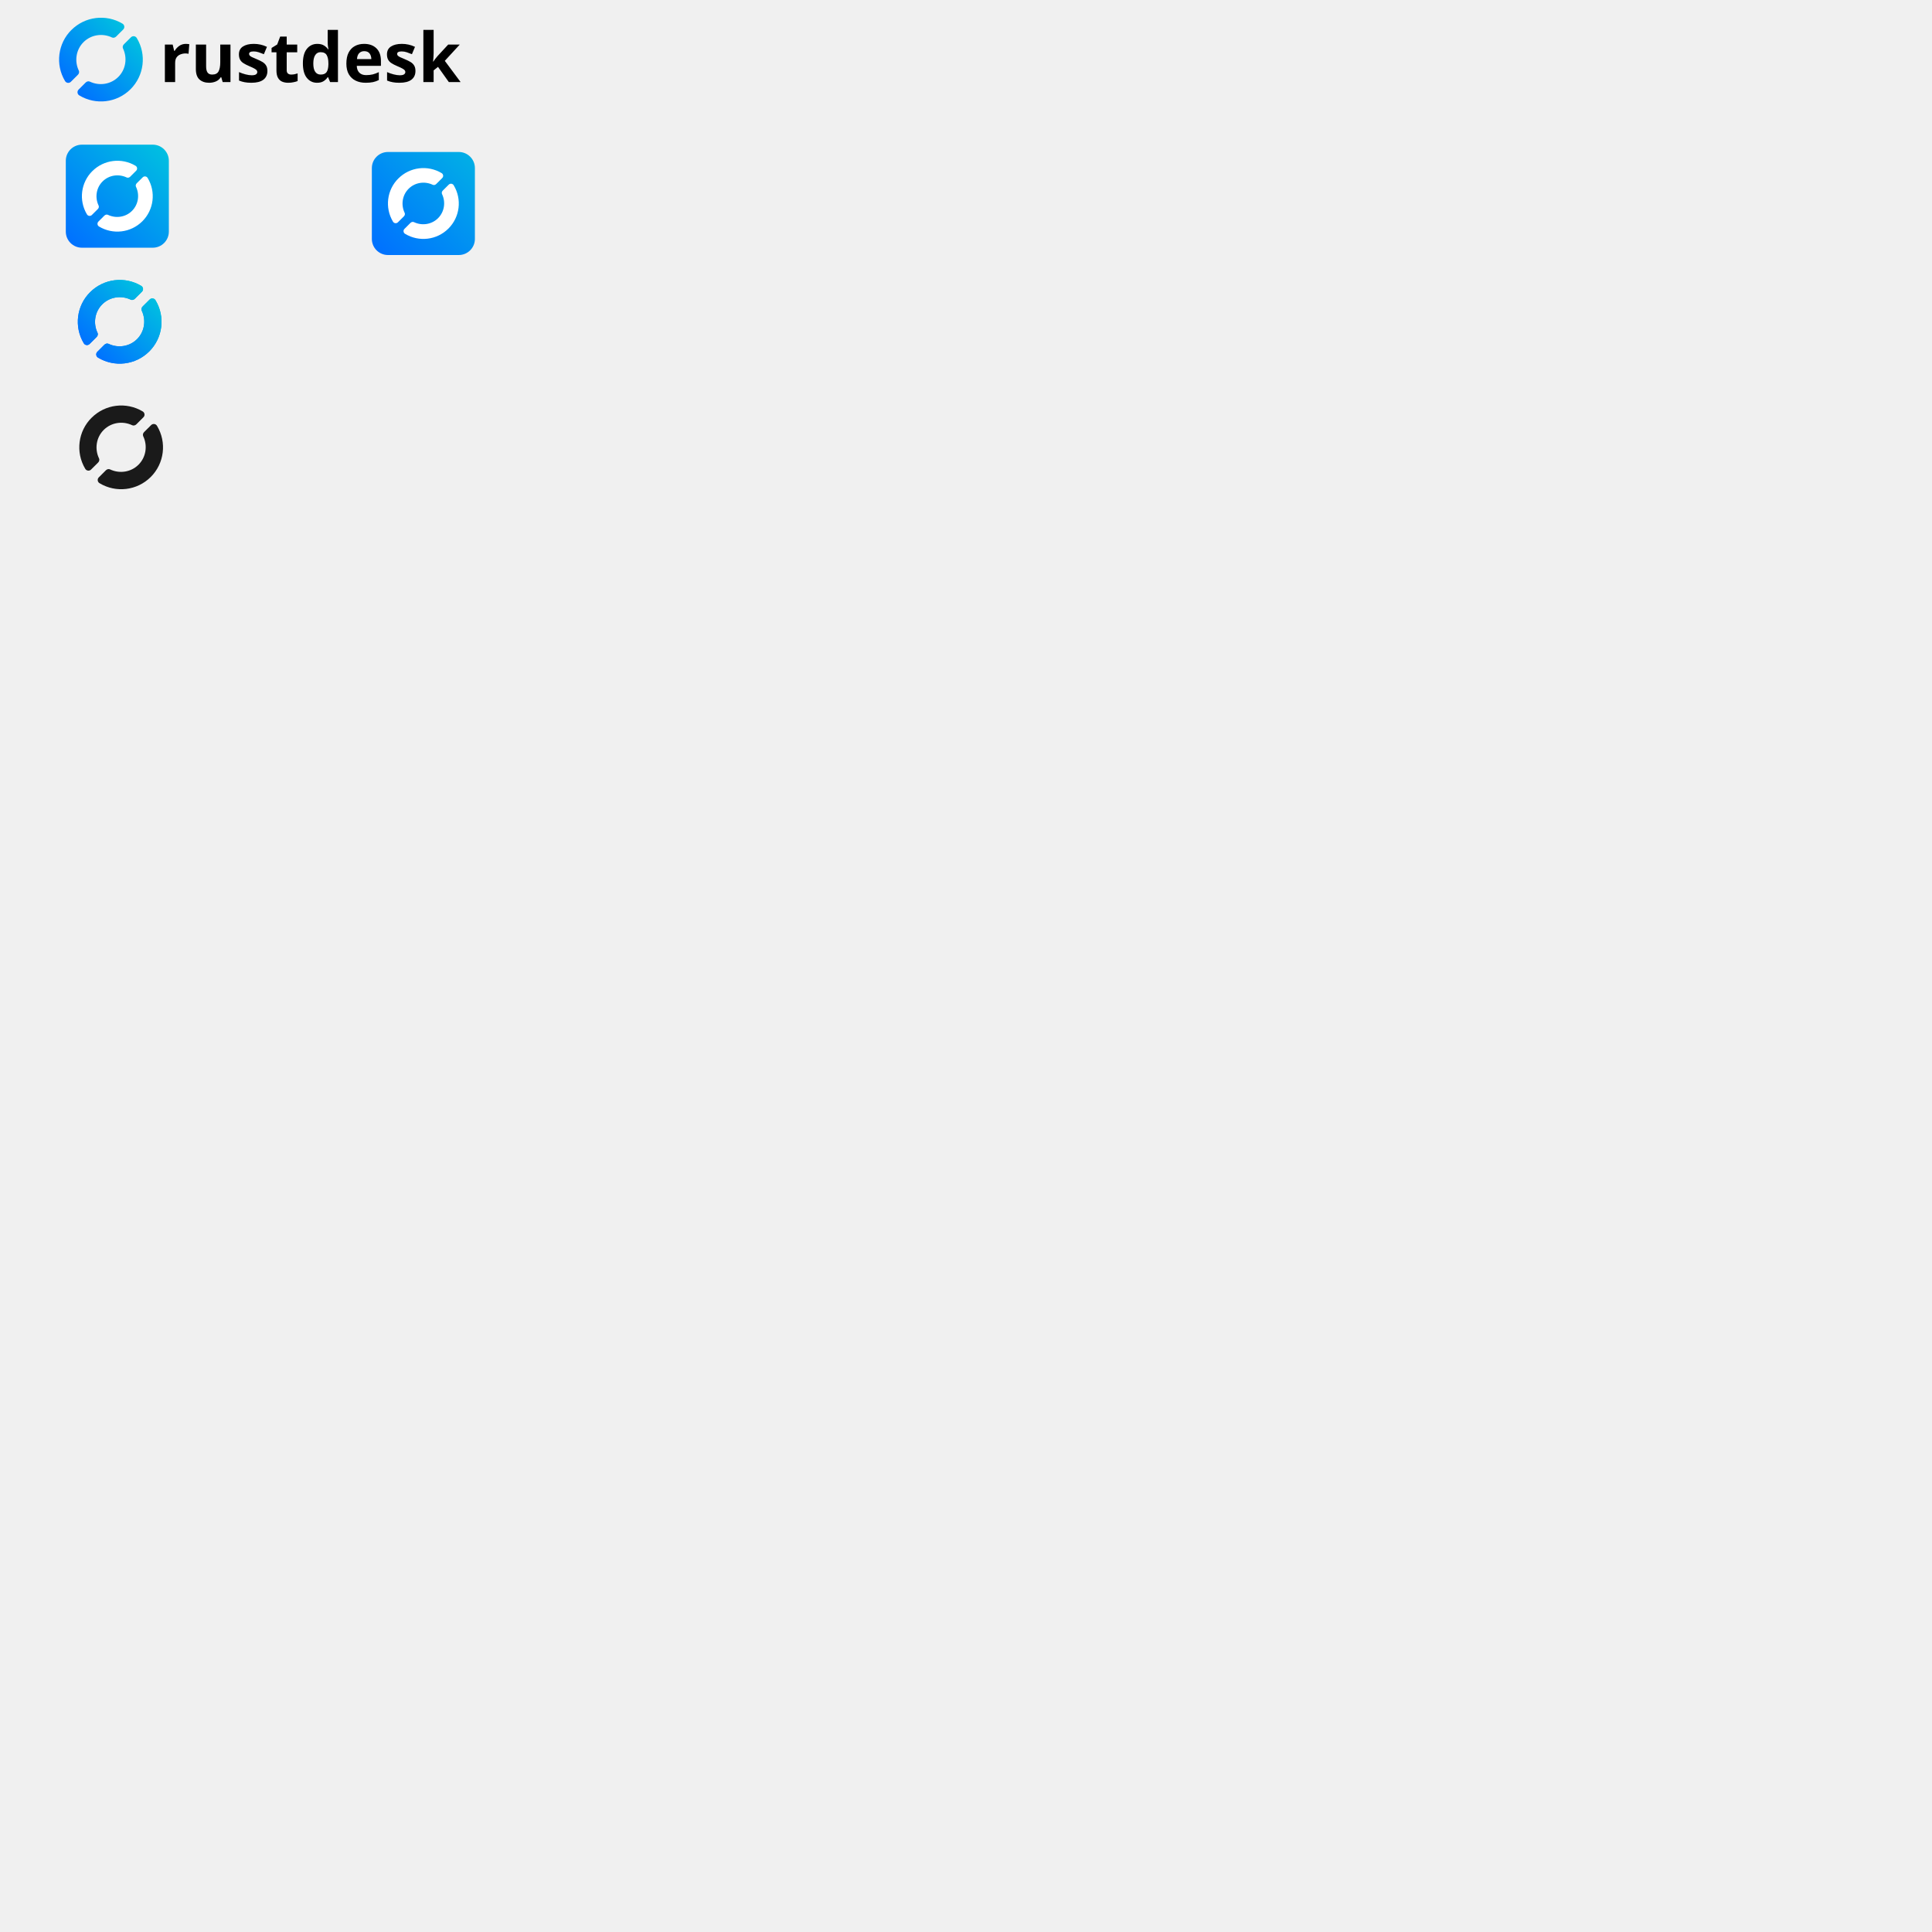
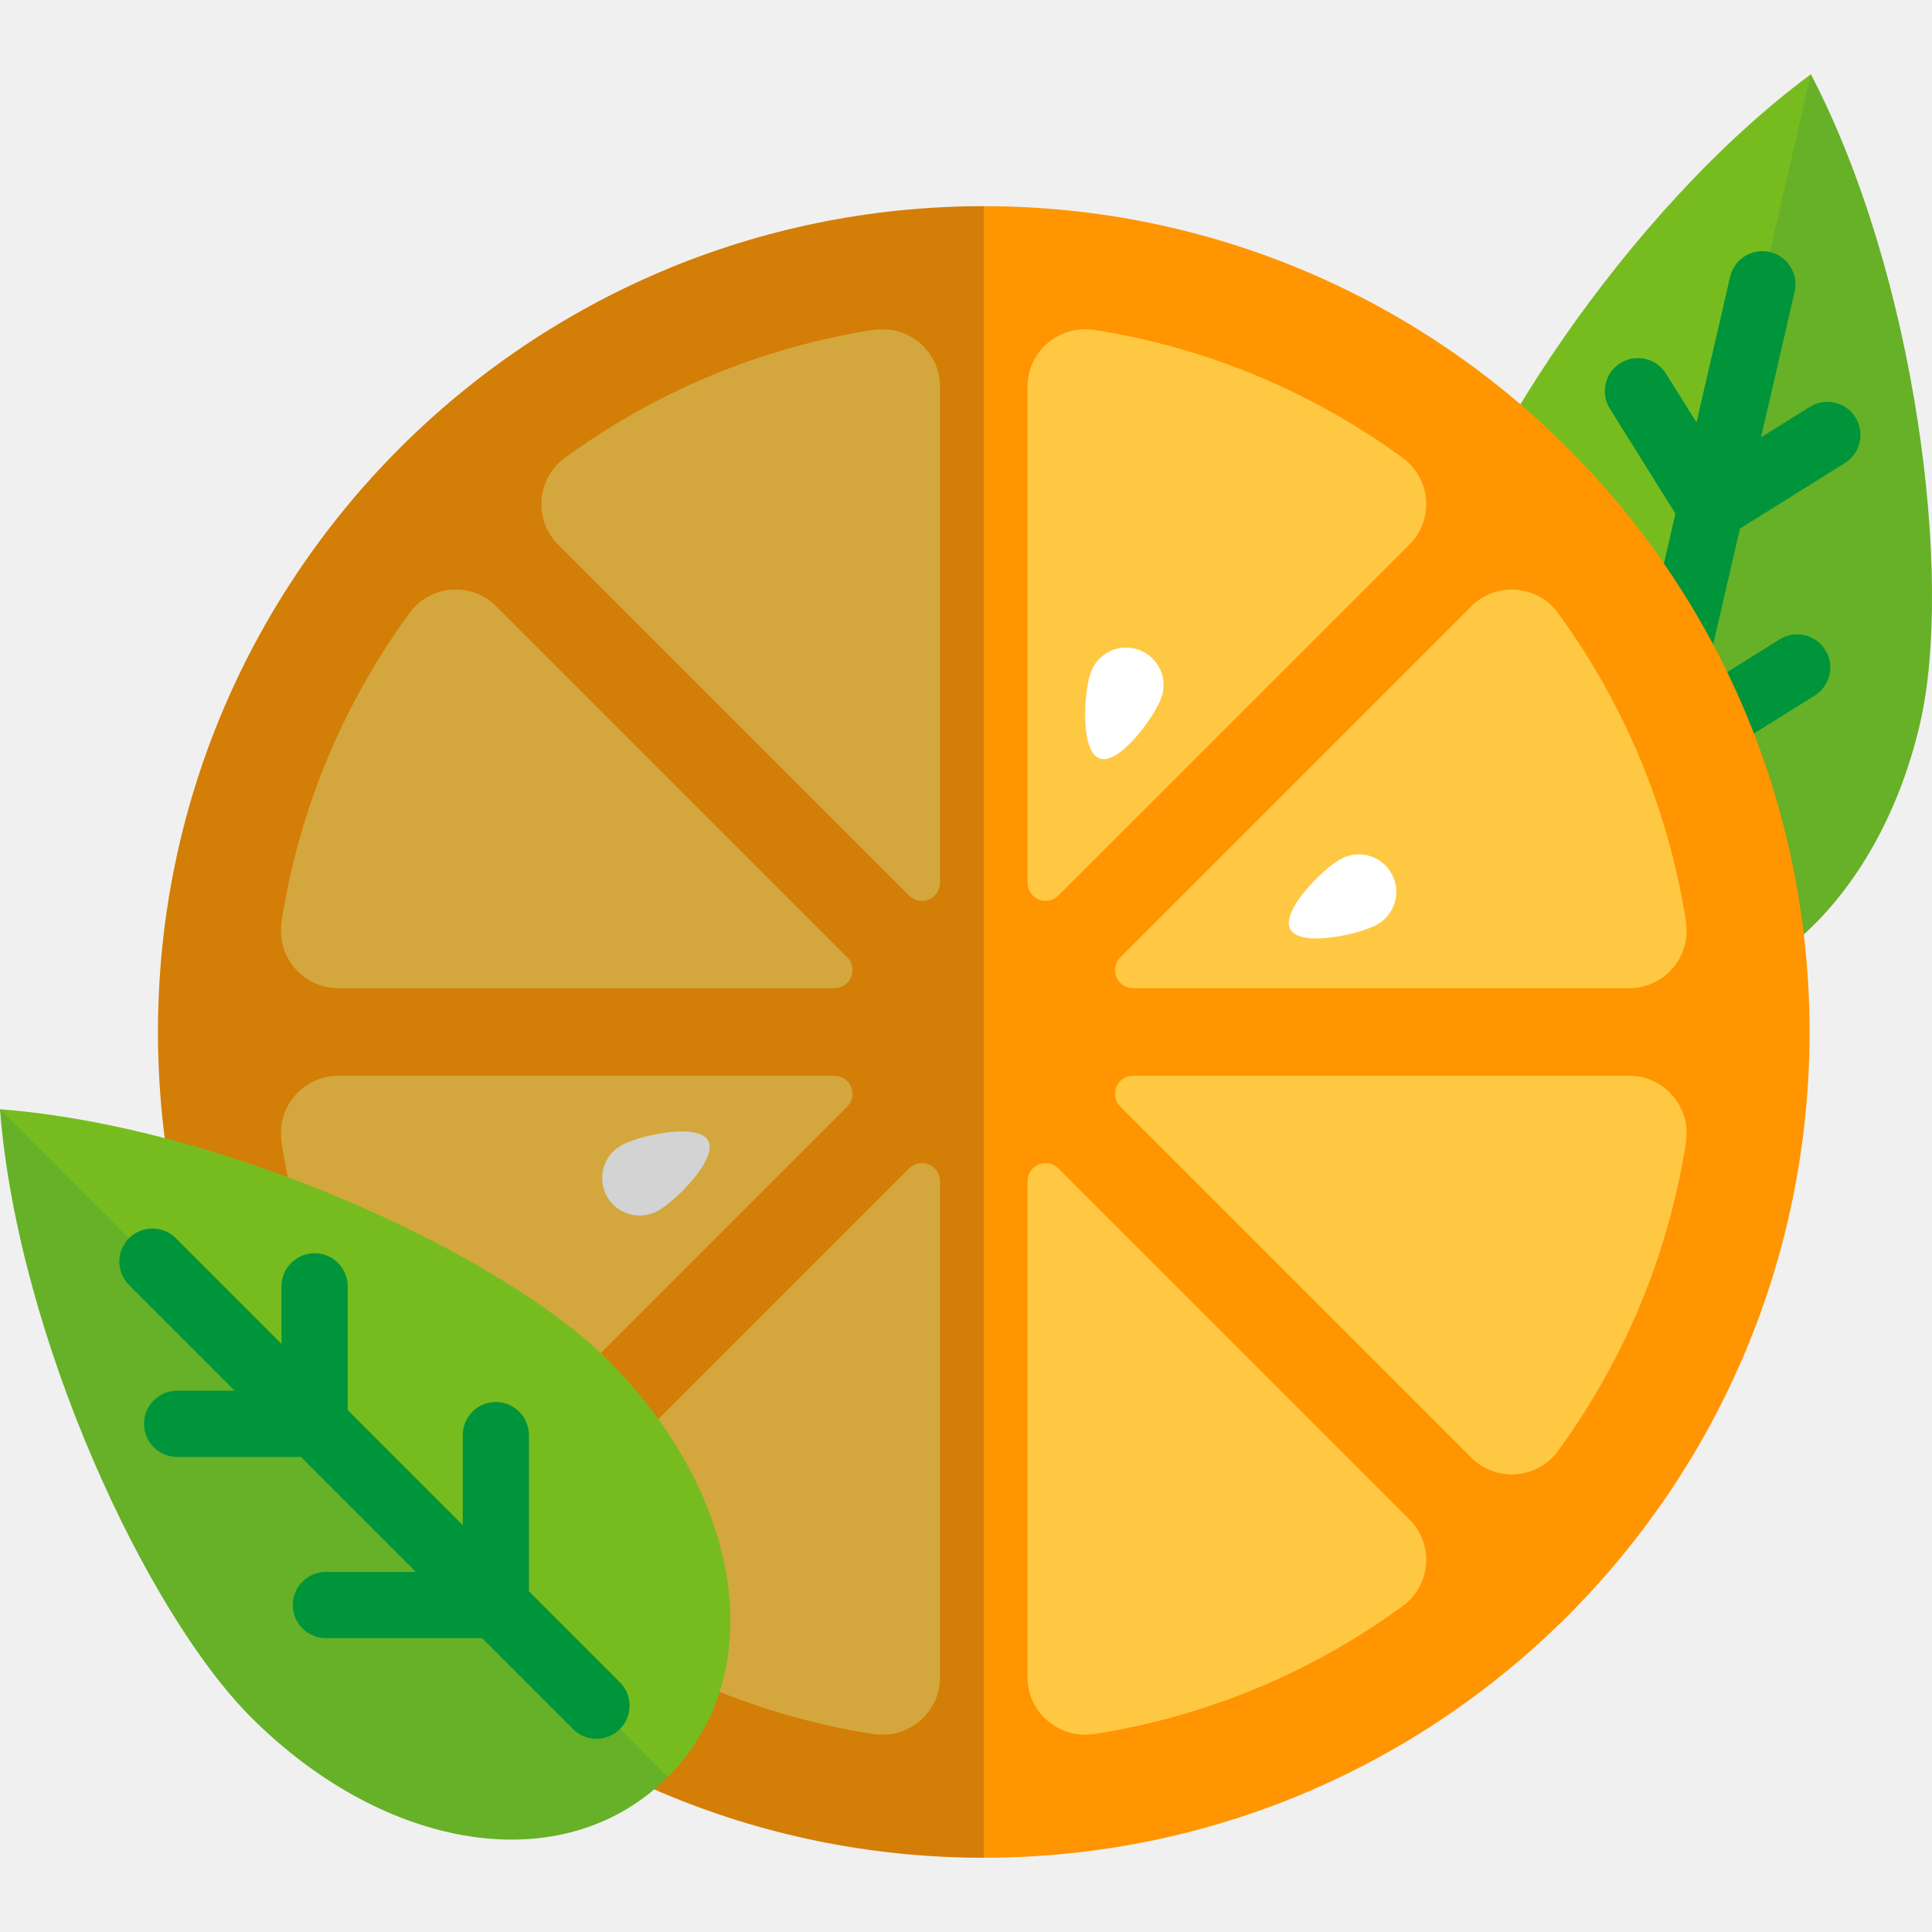
- <svg xmlns="http://www.w3.org/2000/svg" xmlns:xlink="http://www.w3.org/1999/xlink" style="isolation:isolate" viewBox="66.993 897.484 600 600" version="1.1" id="svg11" xml:space="preserve" width="600" height="600">
-   <defs id="defs15">
-     <linearGradient id="linearGradient9947" x1="0.148" x2="0.845" y1="0.851" y2="0.154" gradientTransform="matrix(26.301,0,0,26.331,90.67354,911.7572)" gradientUnits="userSpaceOnUse">
-       <stop offset="0" stop-color="#004ba6" id="stop9943" style="stop-color:#0071ff;stop-opacity:1;" />
-       <stop offset="1" stop-color="#00bfe1" id="stop9945" style="stop-color:#01aee6;stop-opacity:1;" />
-     </linearGradient>
-     <linearGradient id="linearGradient9775" x1="0.045" x2="0.955" y1="0.955" y2="0.045" gradientTransform="matrix(32,0,0,32,231.03,929.9804)" gradientUnits="userSpaceOnUse">
-       <stop offset="0" stop-color="#004ba6" id="stop9771" style="stop-color:#0071ff;stop-opacity:1;" />
-       <stop offset="1" stop-color="#00bfe1" id="stop9773" style="stop-color:#01aee6;stop-opacity:1;" />
-     </linearGradient>
-     <linearGradient id="linearGradient5424" x1="0.148" x2="0.845" y1="0.851" y2="0.154" gradientTransform="matrix(26.301,0,0,26.331,90.67354,911.7572)" gradientUnits="userSpaceOnUse">
-       <stop offset="0" stop-color="#004ba6" id="stop5420" style="stop-color:#0071ff;stop-opacity:1;" />
-       <stop offset="1" stop-color="#00bfe1" id="stop5422" style="stop-color:#01aee6;stop-opacity:1;" />
-     </linearGradient>
-     <linearGradient id="linearGradient1258" x1="0.045" x2="0.955" y1="0.955" y2="0.045" gradientTransform="matrix(32,0,0,32,231.03,929.9804)" gradientUnits="userSpaceOnUse">
-       <stop offset="0" stop-color="#004ba6" id="stop1254" style="stop-color:#0071ff;stop-opacity:1;" />
-       <stop offset="1" stop-color="#00bfe1" id="stop1256" style="stop-color:#01aee6;stop-opacity:1;" />
-     </linearGradient>
-     <linearGradient id="linearGradient1228" x1="0.045" x2="0.955" y1="0.955" y2="0.045" gradientTransform="matrix(32,0,0,32,231.03,929.9804)" gradientUnits="userSpaceOnUse">
-       <stop offset="0" stop-color="#004ba6" id="stop1224" style="stop-color:#0071ff;stop-opacity:1;" />
-       <stop offset="100%" stop-color="#00bfe1" id="stop1226" />
-     </linearGradient>
-     <rect x="34.073" y="7.526" width="62.535" height="16.147" id="rect9005" />
-     <linearGradient id="a-3" x1="0.045" x2="0.955" y1="0.955" y2="0.045" gradientTransform="matrix(32,0,0,32,231.03,929.9804)" gradientUnits="userSpaceOnUse">
-       <stop offset="0%" stop-color="#004ba6" id="stop294" />
-       <stop offset="100%" stop-color="#00bfe1" id="stop296" />
-     </linearGradient>
-     <linearGradient xlink:href="#linearGradient1228" id="linearGradient426" gradientUnits="userSpaceOnUse" gradientTransform="matrix(32,0,0,32,45.09661,851.7449)" x1="0.045" y1="0.955" x2="0.955" y2="0.045" />
-     <linearGradient xlink:href="#a" id="linearGradient5414" gradientUnits="userSpaceOnUse" gradientTransform="matrix(26.00048,0,0,25.99935,91.16012,984.4207)" x1="0.148" y1="0.851" x2="0.845" y2="0.154" />
-     <linearGradient xlink:href="#a" id="linearGradient9753" gradientUnits="userSpaceOnUse" gradientTransform="matrix(26.00048,0,0,25.99935,66.99302,897.4845)" x1="0.148" y1="0.851" x2="0.845" y2="0.154" />
-     <linearGradient xlink:href="#linearGradient9775" id="linearGradient9769" gradientUnits="userSpaceOnUse" gradientTransform="matrix(32,0,0,32,45.09661,851.7449)" x1="0.045" y1="0.955" x2="0.955" y2="0.045" />
-     <linearGradient xlink:href="#a" id="linearGradient9831" gradientUnits="userSpaceOnUse" gradientTransform="matrix(22.0004,0,0,21.99946,71.99301,902.4844)" x1="0.148" y1="0.851" x2="0.845" y2="0.154" />
-     <linearGradient xlink:href="#a" id="linearGradient342" gradientUnits="userSpaceOnUse" gradientTransform="matrix(26.00048,0,0,25.99936,17.98453,891.7487)" x1="0.148" y1="0.851" x2="0.845" y2="0.154" />
-     <linearGradient xlink:href="#a" id="linearGradient765" gradientUnits="userSpaceOnUse" gradientTransform="matrix(26.00048,0,0,25.99936,17.98453,891.7487)" x1="0.148" y1="0.851" x2="0.845" y2="0.154" />
-   </defs>
-   <linearGradient id="a" x1="0.148" x2="0.845" y1="0.851" y2="0.154" gradientTransform="matrix(26.301,0,0,26.331,90.67354,911.7572)" gradientUnits="userSpaceOnUse">
-     <stop offset="0" stop-color="#004ba6" id="stop4" style="stop-color:#0071ff;stop-opacity:1;" />
-     <stop offset="1" stop-color="#00bfe1" id="stop6" style="stop-color:#00bfe1;stop-opacity:1;" />
-   </linearGradient>
-   <text xml:space="preserve" transform="translate(66.993,897.484)" id="text9003" style="white-space:pre;shape-inside:url(#rect9005);display:inline;fill:#0071ff" />
-   <path fill="url(#a)" d="m 113.485,990.488 -2.135,2.122 c -0.376,0.337 -0.557,0.879 -0.347,1.337 1.423,2.976 0.883,6.524 -1.451,8.856 -2.335,2.331 -5.887,2.871 -8.867,1.449 -0.439,-0.197 -0.954,-0.03 -1.292,0.313 l -2.17,2.166 c -0.255,0.25 -0.381,0.602 -0.34,0.956 0.041,0.354 0.243,0.669 0.548,0.854 5.113,3.095 11.679,2.306 15.911,-1.912 4.232,-4.216 5.039,-10.773 1.955,-15.887 -0.177,-0.311 -0.489,-0.522 -0.844,-0.572 -0.355,-0.05 -0.713,0.068 -0.968,0.318 z m -18.467,-2.306 c -4.253,4.2 -5.086,10.758 -2.02,15.885 0.177,0.312 0.488,0.523 0.843,0.573 0.355,0.05 0.713,-0.068 0.969,-0.319 l 2.123,-2.109 c 0.385,-0.337 0.572,-0.885 0.359,-1.349 -1.423,-2.976 -0.884,-6.524 1.451,-8.856 2.334,-2.331 5.887,-2.871 8.866,-1.45 0.434,0.195 0.942,0.033 1.281,-0.3 l 2.182,-2.179 c 0.255,-0.249 0.381,-0.601 0.34,-0.956 -0.042,-0.353 -0.243,-0.668 -0.548,-0.854 -5.122,-3.068 -11.678,-2.255 -15.893,1.972 z" id="path5412" style="fill:url(#linearGradient5414);stroke-width:0.988" />
-   <g id="g9521">
-     <g id="g3226" transform="translate(42.33301,90.66725)">
-       <path fill="url(#a)" d="M 72.097,883.745 H 50.097 c -2.76,0 -5,-2.24 -5,-5 v -22 c 0,-2.759 2.24,-5 5,-5 h 22 c 2.759,0 5,2.241 5,5 v 22 c 0,2.76 -2.241,5 -5,5 z" id="path422" style="isolation:isolate;fill:url(#linearGradient426)" />
+ <svg xmlns="http://www.w3.org/2000/svg" version="1.1" id="Layer_1" viewBox="0 0 437.608 437.608" xml:space="preserve" width="512" height="512">
+   <g>
+     <g>
+       <path style="fill:#77BC1F;" d="M362.043,225.228c-32.569-7.52-48.189-45.438-38.544-87.202    c7.521-32.569,44.918-90.333,86.673-121.206c23.992,46.05,32.271,114.367,24.75,146.936    C425.28,205.522,394.614,232.748,362.043,225.228z" />
+       <path style="opacity:0.2;fill:#218649;" d="M410.172,16.82c23.992,46.05,32.271,114.367,24.75,146.936    c-9.642,41.766-40.308,68.991-72.879,61.472L410.172,16.82z" />
+       <path style="fill:#00953A;" d="M420.266,94.539c-2.195-3.514-6.822-4.584-10.335-2.387l-11.054,6.906l7.616-32.981    c0.932-4.036-1.584-8.063-5.62-8.995c-4.036-0.931-8.063,1.584-8.995,5.62l-7.616,32.981l-6.907-11.055    c-2.194-3.512-6.822-4.583-10.335-2.386c-3.513,2.194-4.581,6.821-2.386,10.335l14.855,23.775l-8.289,35.893l-10.802-17.288    c-2.194-3.514-6.822-4.584-10.334-2.387c-3.513,2.194-4.581,6.821-2.386,10.334l18.75,30.01l-6.557,28.392    c-0.932,4.036,1.584,8.063,5.62,8.995c0.568,0.131,1.135,0.194,1.694,0.194c3.414,0,6.5-2.347,7.301-5.814l6.557-28.395    l30.008-18.748c3.513-2.194,4.581-6.821,2.387-10.334c-2.195-3.514-6.822-4.584-10.335-2.387l-17.287,10.801l8.289-35.893    l23.775-14.854C421.392,102.678,422.461,98.051,420.266,94.539z" />
    </g>
-     <path fill="url(#a)" d="m 111.32,952.547 -1.807,1.795 c -0.318,0.285 -0.472,0.744 -0.293,1.131 1.204,2.518 0.747,5.52 -1.228,7.494 -1.976,1.973 -4.981,2.429 -7.502,1.226 -0.371,-0.166 -0.807,-0.025 -1.093,0.265 l -1.836,1.833 c -0.216,0.211 -0.322,0.51 -0.288,0.809 0.034,0.3 0.206,0.567 0.463,0.723 4.326,2.618 9.882,1.951 13.463,-1.618 3.581,-3.568 4.264,-9.115 1.655,-13.443 -0.15,-0.263 -0.414,-0.442 -0.714,-0.484 -0.3,-0.042 -0.603,0.058 -0.819,0.269 z m -15.626,-1.951 c -3.599,3.554 -4.304,9.103 -1.709,13.441 0.15,0.264 0.413,0.443 0.714,0.485 0.3,0.042 0.603,-0.058 0.82,-0.27 l 1.797,-1.785 c 0.325,-0.285 0.484,-0.749 0.303,-1.141 -1.204,-2.518 -0.748,-5.52 1.228,-7.494 1.975,-1.973 4.981,-2.429 7.502,-1.227 0.367,0.165 0.797,0.028 1.084,-0.254 l 1.846,-1.844 c 0.216,-0.211 0.322,-0.509 0.288,-0.809 -0.035,-0.299 -0.206,-0.566 -0.463,-0.723 -4.334,-2.596 -9.881,-1.908 -13.448,1.669 z" id="path9011" style="fill:#ffffff;fill-opacity:1;stroke-width:0.836" />
-   </g>
-   <path fill="url(#a)" d="m 113.485,990.488 -2.135,2.122 c -0.376,0.337 -0.557,0.879 -0.347,1.337 1.423,2.976 0.883,6.524 -1.451,8.856 -2.335,2.331 -5.887,2.871 -8.867,1.449 -0.439,-0.197 -0.954,-0.03 -1.292,0.313 l -2.17,2.166 c -0.255,0.25 -0.381,0.602 -0.34,0.956 0.041,0.354 0.243,0.669 0.548,0.854 5.113,3.095 11.679,2.306 15.911,-1.912 4.232,-4.216 5.039,-10.773 1.955,-15.887 -0.177,-0.311 -0.489,-0.522 -0.844,-0.572 -0.355,-0.05 -0.713,0.068 -0.968,0.318 z m -18.467,-2.306 c -4.253,4.2 -5.086,10.758 -2.02,15.885 0.177,0.312 0.488,0.523 0.843,0.573 0.355,0.05 0.713,-0.068 0.969,-0.319 l 2.123,-2.109 c 0.385,-0.337 0.572,-0.885 0.359,-1.349 -1.423,-2.976 -0.884,-6.524 1.451,-8.856 2.334,-2.331 5.887,-2.871 8.866,-1.45 0.434,0.195 0.942,0.033 1.281,-0.3 l 2.182,-2.179 c 0.255,-0.249 0.381,-0.601 0.34,-0.956 -0.042,-0.353 -0.243,-0.668 -0.548,-0.854 -5.122,-3.068 -11.678,-2.255 -15.893,1.972 z" id="path9523" style="fill:url(#linearGradient5414);stroke-width:0.988" />
-   <g id="g9759" transform="translate(18.35032,5.505096)">
-     <g id="g8359">
-       <text xml:space="preserve" style="font-style:normal;font-variant:normal;font-weight:normal;font-stretch:normal;font-size:21.333px;font-family:Asap;-inkscape-font-specification:Asap;fill:#0071ff" x="98.192" y="917.463" id="text9011">
-         <tspan id="tspan9009" x="98.192" y="917.463" style="font-style:normal;font-variant:normal;font-weight:600;font-stretch:normal;font-size:21.333px;font-family:Nunito;-inkscape-font-specification:'Nunito Semi-Bold';fill:#000000">rustdesk</tspan>
-       </text>
+     <g>
+       <circle style="fill:#FF9500;" cx="222.828" cy="233.746" r="187.043" />
+       <g>
+         <path style="fill:#FFC843;" d="M189.002,243.664H76.621c-7.169,0-12.979,5.811-12.979,12.979c0,0.443,0.022,0.885,0.065,1.318     c0.021,0.2,0.025,0.37,0.019,0.513c4.043,26.232,14.418,50.373,29.517,70.817c2.394,2.852,5.98,4.667,9.995,4.667     c3.318,0,6.337-1.247,8.64-3.288l80.101-80.102c0.004-0.005,0.001-0.005,0.008-0.012c0.686-0.732,1.107-1.717,1.107-2.8     C193.095,245.497,191.262,243.664,189.002,243.664z" />
+         <path style="fill:#FFC843;" d="M212.911,267.54v112.382c0,7.168-5.811,12.978-12.978,12.978c-0.444,0-0.884-0.023-1.317-0.066     c-0.201-0.021-0.371-0.024-0.513-0.018c-26.232-4.044-50.374-14.42-70.818-29.517c-2.852-2.396-4.668-5.981-4.668-9.997     c0-3.317,1.248-6.336,3.288-8.64l80.102-80.099c0.005-0.005,0.007-0.003,0.013-0.011c0.732-0.685,1.716-1.105,2.798-1.105     C211.078,263.448,212.911,265.279,212.911,267.54z" />
+         <path style="fill:#FFC843;" d="M256.653,243.664h112.381c7.168,0,12.979,5.811,12.979,12.979c0,0.443-0.023,0.885-0.067,1.318     c-0.021,0.2-0.025,0.37-0.019,0.513c-4.043,26.232-14.417,50.373-29.517,70.817c-2.394,2.852-5.979,4.667-9.994,4.667     c-3.318,0-6.338-1.247-8.642-3.288l-80.1-80.102c-0.004-0.005-0.001-0.005-0.008-0.012c-0.686-0.732-1.106-1.717-1.106-2.8     C252.561,245.497,254.393,243.664,256.653,243.664z" />
+         <path style="fill:#FFC843;" d="M232.745,267.54v112.382c0,7.168,5.81,12.978,12.977,12.978c0.445,0,0.884-0.023,1.318-0.066     c0.201-0.021,0.37-0.024,0.513-0.018c26.233-4.044,50.374-14.42,70.818-29.517c2.851-2.396,4.667-5.981,4.667-9.997     c0-3.317-1.249-6.336-3.288-8.64l-80.103-80.099c-0.004-0.005-0.005-0.003-0.013-0.011c-0.731-0.685-1.715-1.105-2.798-1.105     C234.577,263.448,232.745,265.279,232.745,267.54z" />
+         <path style="fill:#FFC843;" d="M189.002,223.828H76.621c-7.169,0-12.979-5.811-12.979-12.978c0-0.446,0.022-0.883,0.065-1.317     c0.021-0.201,0.025-0.37,0.019-0.514c4.043-26.233,14.418-50.373,29.517-70.817c2.394-2.852,5.98-4.668,9.995-4.668     c3.318,0,6.337,1.249,8.64,3.287l80.101,80.103c0.004,0.005,0.001,0.008,0.008,0.016c0.686,0.73,1.107,1.714,1.107,2.795     C193.095,221.997,191.262,223.828,189.002,223.828z" />
+         <path style="fill:#FFC843;" d="M212.911,199.954V87.571c0-7.167-5.811-12.979-12.978-12.979c-0.444,0-0.884,0.022-1.317,0.067     c-0.201,0.021-0.371,0.026-0.513,0.02c-26.232,4.044-50.374,14.416-70.818,29.517c-2.852,2.396-4.668,5.979-4.668,9.993     c0,3.319,1.248,6.337,3.288,8.643l80.102,80.1c0.005,0.005,0.007,0.002,0.013,0.007c0.732,0.688,1.716,1.109,2.798,1.109     C211.078,204.046,212.911,202.212,212.911,199.954z" />
+         <path style="fill:#FFC843;" d="M256.653,223.828h112.381c7.168,0,12.979-5.811,12.979-12.978c0-0.446-0.023-0.883-0.067-1.317     c-0.021-0.201-0.025-0.37-0.019-0.514c-4.043-26.233-14.417-50.373-29.517-70.817c-2.394-2.852-5.979-4.668-9.994-4.668     c-3.318,0-6.338,1.249-8.642,3.287l-80.1,80.103c-0.004,0.005-0.001,0.008-0.008,0.016c-0.686,0.73-1.106,1.714-1.106,2.795     C252.561,221.997,254.393,223.828,256.653,223.828z" />
+         <path style="fill:#FFC843;" d="M232.745,199.954V87.571c0-7.167,5.81-12.979,12.977-12.979c0.445,0,0.884,0.022,1.318,0.067     c0.201,0.021,0.37,0.026,0.513,0.02c26.233,4.044,50.374,14.416,70.818,29.517c2.851,2.396,4.667,5.979,4.667,9.993     c0,3.319-1.249,6.337-3.288,8.643l-80.103,80.1c-0.004,0.005-0.005,0.002-0.013,0.007c-0.731,0.688-1.715,1.109-2.798,1.109     C234.577,204.046,232.745,202.212,232.745,199.954z" />
+       </g>
+       <path style="fill:#FFFFFF;" d="M303.707,194.555c-4.116,2.249-13.689,11.813-11.44,15.929c2.25,4.116,15.469,1.224,19.585-1.026    c4.115-2.249,5.628-7.408,3.379-11.524C312.981,193.819,307.821,192.306,303.707,194.555z" />
+       <path style="fill:#FFFFFF;" d="M247.076,152.28c-1.597,4.411-2.439,17.919,1.971,19.515c4.411,1.593,12.404-9.323,13.999-13.737    c1.594-4.407-0.687-9.278-5.098-10.872C253.538,145.589,248.669,147.871,247.076,152.28z" />
+       <path style="fill:#FFFFFF;" d="M148.962,274.286c4.115-2.248,13.688-11.813,11.439-15.928c-2.25-4.115-15.469-1.225-19.585,1.028    c-4.115,2.248-5.628,7.406-3.379,11.523C139.688,275.025,144.848,276.537,148.962,274.286z" />
    </g>
-     <path fill="url(#a)" d="m 89.318,903.552 -2.135,2.122 c -0.376,0.337 -0.557,0.879 -0.347,1.337 1.423,2.976 0.883,6.524 -1.451,8.856 -2.335,2.331 -5.887,2.871 -8.867,1.449 -0.439,-0.197 -0.954,-0.03 -1.292,0.313 l -2.17,2.166 c -0.255,0.25 -0.381,0.602 -0.34,0.956 0.041,0.354 0.243,0.669 0.548,0.854 5.113,3.095 11.679,2.306 15.911,-1.912 4.232,-4.216 5.039,-10.773 1.955,-15.887 -0.177,-0.311 -0.489,-0.522 -0.844,-0.572 -0.355,-0.05 -0.713,0.068 -0.968,0.318 z m -18.467,-2.306 c -4.253,4.2 -5.086,10.758 -2.02,15.885 0.177,0.312 0.488,0.523 0.843,0.573 0.355,0.05 0.713,-0.068 0.969,-0.319 l 2.123,-2.109 c 0.385,-0.337 0.572,-0.885 0.359,-1.349 -1.423,-2.976 -0.884,-6.524 1.451,-8.856 2.334,-2.331 5.887,-2.871 8.866,-1.45 0.434,0.195 0.942,0.033 1.281,-0.3 l 2.182,-2.179 c 0.255,-0.249 0.381,-0.601 0.34,-0.956 -0.042,-0.353 -0.243,-0.668 -0.548,-0.854 -5.122,-3.068 -11.678,-2.255 -15.893,1.972 z" id="path9751" style="fill:url(#linearGradient9753);stroke-width:0.988" />
-   </g>
-   <g id="g9767" transform="translate(95.04653,2.270736)">
-     <g id="g9763" transform="translate(42.33301,90.66725)">
-       <path fill="url(#a)" d="M 72.097,883.745 H 50.097 c -2.76,0 -5,-2.24 -5,-5 v -22 c 0,-2.759 2.24,-5 5,-5 h 22 c 2.759,0 5,2.241 5,5 v 22 c 0,2.76 -2.241,5 -5,5 z" id="path9761" style="isolation:isolate;fill:url(#linearGradient9769)" />
-     </g>
-     <path fill="url(#a)" d="m 111.32,952.547 -1.807,1.795 c -0.318,0.285 -0.472,0.744 -0.293,1.131 1.204,2.518 0.747,5.52 -1.228,7.494 -1.976,1.973 -4.981,2.429 -7.502,1.226 -0.371,-0.166 -0.807,-0.025 -1.093,0.265 l -1.836,1.833 c -0.216,0.211 -0.322,0.51 -0.288,0.809 0.034,0.3 0.206,0.567 0.463,0.723 4.326,2.618 9.882,1.951 13.463,-1.618 3.581,-3.568 4.264,-9.115 1.655,-13.443 -0.15,-0.263 -0.414,-0.442 -0.714,-0.484 -0.3,-0.042 -0.603,0.058 -0.819,0.269 z m -15.626,-1.951 c -3.599,3.554 -4.304,9.103 -1.709,13.441 0.15,0.264 0.413,0.443 0.714,0.485 0.3,0.042 0.603,-0.058 0.82,-0.27 l 1.797,-1.785 c 0.325,-0.285 0.484,-0.749 0.303,-1.141 -1.204,-2.518 -0.748,-5.52 1.228,-7.494 1.975,-1.973 4.981,-2.429 7.502,-1.227 0.367,0.165 0.797,0.028 1.084,-0.254 l 1.846,-1.844 c 0.216,-0.211 0.322,-0.509 0.288,-0.809 -0.035,-0.299 -0.206,-0.566 -0.463,-0.723 -4.334,-2.596 -9.881,-1.908 -13.448,1.669 z" id="path9765" style="fill:#ffffff;fill-opacity:1;stroke-width:0.836" />
-   </g>
-   <g id="g9825" transform="translate(-74.12332,-7.46099)">
-     <g id="g9821" transform="translate(42.33301,90.66725)" />
-   </g>
-   <g id="g9889" transform="translate(-59.55055,66.71606)">
-     <rect style="fill:#ffffff;fill-opacity:1;stroke:none;stroke-width:1;stroke-dasharray:none;stroke-opacity:1;paint-order:fill markers stroke" id="rect9885" width="32" height="32" x="66.993" y="897.484" />
-     <path fill="url(#a)" d="m 90.883,907.619 -1.807,1.795 c -0.318,0.285 -0.472,0.744 -0.293,1.131 1.204,2.518 0.747,5.52 -1.228,7.494 -1.976,1.973 -4.981,2.429 -7.502,1.226 -0.371,-0.166 -0.807,-0.025 -1.093,0.265 l -1.836,1.833 c -0.216,0.211 -0.322,0.51 -0.288,0.809 0.034,0.3 0.206,0.567 0.463,0.723 4.326,2.618 9.882,1.951 13.463,-1.618 3.581,-3.568 4.264,-9.115 1.655,-13.443 -0.15,-0.263 -0.414,-0.442 -0.714,-0.484 -0.3,-0.043 -0.603,0.058 -0.819,0.269 z m -15.626,-1.951 c -3.599,3.554 -4.304,9.103 -1.709,13.441 0.15,0.264 0.413,0.443 0.714,0.485 0.3,0.042 0.603,-0.058 0.82,-0.27 l 1.797,-1.785 c 0.325,-0.285 0.484,-0.749 0.303,-1.141 -1.204,-2.518 -0.748,-5.52 1.228,-7.493 1.975,-1.973 4.981,-2.429 7.502,-1.227 0.367,0.165 0.797,0.028 1.084,-0.254 l 1.846,-1.844 c 0.216,-0.211 0.322,-0.509 0.288,-0.809 -0.035,-0.299 -0.206,-0.566 -0.463,-0.723 -4.334,-2.596 -9.881,-1.908 -13.448,1.668 z" id="path9829" style="fill:url(#linearGradient9831);stroke-width:0.988" />
-   </g>
-   <path fill="url(#a)" d="m 113.944,1029.483 -2.135,2.122 c -0.376,0.337 -0.557,0.879 -0.347,1.337 1.423,2.976 0.883,6.524 -1.451,8.856 -2.335,2.331 -5.887,2.871 -8.867,1.449 -0.439,-0.197 -0.954,-0.03 -1.292,0.313 l -2.17,2.166 c -0.255,0.25 -0.381,0.602 -0.34,0.956 0.041,0.354 0.243,0.669 0.548,0.854 5.113,3.095 11.679,2.306 15.911,-1.912 4.232,-4.216 5.039,-10.773 1.955,-15.887 -0.177,-0.311 -0.489,-0.522 -0.844,-0.572 -0.355,-0.05 -0.713,0.068 -0.968,0.318 z m -18.467,-2.306 c -4.253,4.2 -5.086,10.758 -2.02,15.885 0.177,0.312 0.488,0.523 0.843,0.573 0.355,0.05 0.713,-0.068 0.969,-0.319 l 2.123,-2.109 c 0.385,-0.337 0.572,-0.885 0.359,-1.349 -1.423,-2.976 -0.884,-6.524 1.451,-8.856 2.334,-2.331 5.887,-2.871 8.866,-1.45 0.434,0.195 0.942,0.033 1.281,-0.3 l 2.182,-2.179 c 0.255,-0.249 0.381,-0.601 0.34,-0.956 -0.042,-0.353 -0.243,-0.668 -0.548,-0.854 -5.122,-3.068 -11.678,-2.255 -15.893,1.972 z" id="path357" style="fill:#1a1a1a;stroke-width:0.988" />
-   <path fill="url(#a)" d="m 34.579,1018.473 -2.135,2.122 c -0.376,0.337 -0.557,0.879 -0.347,1.337 1.423,2.976 0.883,6.524 -1.451,8.856 -2.335,2.331 -5.887,2.871 -8.867,1.449 -0.439,-0.197 -0.954,-0.03 -1.292,0.313 l -2.17,2.166 c -0.255,0.25 -0.381,0.602 -0.34,0.956 0.041,0.354 0.243,0.669 0.548,0.854 5.113,3.095 11.679,2.306 15.911,-1.912 4.232,-4.216 5.039,-10.773 1.955,-15.887 -0.177,-0.311 -0.489,-0.522 -0.844,-0.572 -0.355,-0.05 -0.713,0.068 -0.968,0.318 z m -18.467,-2.306 c -4.253,4.2 -5.086,10.758 -2.02,15.885 0.177,0.312 0.488,0.523 0.843,0.573 0.355,0.05 0.713,-0.068 0.969,-0.319 l 2.123,-2.109 c 0.385,-0.337 0.572,-0.885 0.359,-1.349 -1.423,-2.976 -0.884,-6.524 1.451,-8.856 2.334,-2.331 5.887,-2.871 8.866,-1.45 0.434,0.195 0.942,0.033 1.281,-0.3 l 2.182,-2.179 c 0.255,-0.249 0.381,-0.601 0.34,-0.956 -0.042,-0.353 -0.243,-0.668 -0.548,-0.854 -5.122,-3.068 -11.678,-2.255 -15.893,1.972 z" id="path408" style="fill:#ffffff;stroke-width:0.988" />
-   <g id="g763" transform="translate(-49.90362,15.78627)">
-     <g id="g761">
-       <rect style="fill:#ffffff;fill-opacity:1;stroke:none;stroke-width:1;stroke-dasharray:none;stroke-opacity:1;paint-order:fill markers stroke" id="rect757" width="32" height="32" x="14.985" y="888.748" rx="5" ry="5" />
-       <path fill="url(#a)" d="m 40.309,897.816 -2.135,2.122 c -0.376,0.337 -0.557,0.879 -0.347,1.337 1.423,2.976 0.883,6.524 -1.451,8.856 -2.335,2.331 -5.887,2.871 -8.867,1.449 -0.439,-0.197 -0.954,-0.03 -1.292,0.313 l -2.17,2.166 c -0.255,0.25 -0.381,0.602 -0.34,0.956 0.041,0.354 0.243,0.669 0.548,0.854 5.113,3.095 11.679,2.306 15.911,-1.912 4.232,-4.216 5.039,-10.773 1.955,-15.887 -0.177,-0.311 -0.489,-0.522 -0.844,-0.572 -0.355,-0.05 -0.713,0.068 -0.968,0.318 z M 21.843,895.511 c -4.253,4.2 -5.086,10.758 -2.02,15.885 0.177,0.312 0.488,0.523 0.843,0.573 0.355,0.05 0.713,-0.068 0.969,-0.319 l 2.123,-2.109 c 0.385,-0.337 0.572,-0.885 0.359,-1.349 -1.423,-2.976 -0.884,-6.524 1.451,-8.856 2.334,-2.331 5.887,-2.871 8.866,-1.45 0.434,0.195 0.942,0.033 1.281,-0.3 l 2.182,-2.179 c 0.255,-0.249 0.381,-0.601 0.34,-0.956 -0.041,-0.353 -0.243,-0.668 -0.548,-0.854 -5.122,-3.068 -11.678,-2.255 -15.893,1.972 z" id="path759" style="fill:url(#linearGradient765);stroke-width:0.988" />
-     </g>
-   </g>
-   <path style="fill:#000000;stroke-width:1" id="path2240" d="" />
-   <g id="g340" transform="translate(-53.94018,69.13041)">
-     <g id="g369" transform="translate(-2.109404,-5.177626)">
-       <rect style="fill:#ffffff;fill-opacity:1;stroke:none;stroke-width:1;stroke-dasharray:none;stroke-opacity:1;paint-order:fill markers stroke" id="rect336" width="32" height="32" x="14.985" y="888.748" rx="7" ry="7" />
-       <path fill="url(#a)" d="m 40.309,897.816 -2.135,2.122 c -0.376,0.337 -0.557,0.879 -0.347,1.337 1.423,2.976 0.883,6.524 -1.451,8.856 -2.335,2.331 -5.887,2.871 -8.867,1.449 -0.439,-0.197 -0.954,-0.03 -1.292,0.313 l -2.17,2.166 c -0.255,0.25 -0.381,0.602 -0.34,0.956 0.041,0.354 0.243,0.669 0.548,0.854 5.113,3.095 11.679,2.306 15.911,-1.912 4.232,-4.216 5.039,-10.773 1.955,-15.887 -0.177,-0.311 -0.489,-0.522 -0.844,-0.572 -0.355,-0.05 -0.713,0.068 -0.968,0.318 z M 21.843,895.511 c -4.253,4.2 -5.086,10.758 -2.02,15.885 0.177,0.312 0.488,0.523 0.843,0.573 0.355,0.05 0.713,-0.068 0.969,-0.319 l 2.123,-2.109 c 0.385,-0.337 0.572,-0.885 0.359,-1.349 -1.423,-2.976 -0.884,-6.524 1.451,-8.856 2.334,-2.331 5.887,-2.871 8.866,-1.45 0.434,0.195 0.942,0.033 1.281,-0.3 l 2.182,-2.179 c 0.255,-0.249 0.381,-0.601 0.34,-0.956 -0.041,-0.353 -0.243,-0.668 -0.548,-0.854 -5.122,-3.068 -11.678,-2.255 -15.893,1.972 z" id="path338" style="fill:url(#linearGradient342);stroke-width:0.988" />
+     <path style="opacity:0.2;fill:#222222;" d="M222.828,46.702c-103.302,0-187.043,83.741-187.043,187.044   c0,103.299,83.742,187.043,187.043,187.043V46.702z" />
+     <g>
+       <path style="fill:#77BC1F;" d="M151.247,402.488c23.636-23.637,16.789-64.07-13.518-94.379C114.094,284.473,51.77,255.3,0,251.243    c4.054,51.767,33.231,114.093,56.868,137.727C87.175,419.281,127.607,426.123,151.247,402.488z" />
+       <path style="opacity:0.2;fill:#218649;" d="M0,251.243c4.054,51.767,33.231,114.093,56.868,137.727    c30.307,30.311,70.739,37.152,94.379,13.518L0,251.243z" />
+       <path style="fill:#00953A;" d="M140.414,381.047l-20.605-20.604v-35.385c0-4.143-3.358-7.5-7.5-7.5c-4.142,0-7.5,3.357-7.5,7.5    v20.385l-26.048-26.049v-28.033c0-4.142-3.358-7.5-7.5-7.5c-4.142,0-7.5,3.358-7.5,7.5v13.033l-23.933-23.933    c-2.929-2.928-7.678-2.928-10.606,0c-2.929,2.93-2.929,7.678,0,10.607l23.933,23.933H40.12c-4.142,0-7.5,3.357-7.5,7.5    c0,4.142,3.358,7.5,7.5,7.5h28.034l26.047,26.047l-20.384,0.001c-4.143,0-7.5,3.358-7.5,7.5c0,4.143,3.358,7.5,7.5,7.5    l35.383-0.001l20.606,20.607c1.464,1.464,3.384,2.196,5.303,2.196c1.919,0,3.839-0.732,5.303-2.196    C143.343,388.725,143.343,383.977,140.414,381.047z" />
    </g>
  </g>
</svg>
